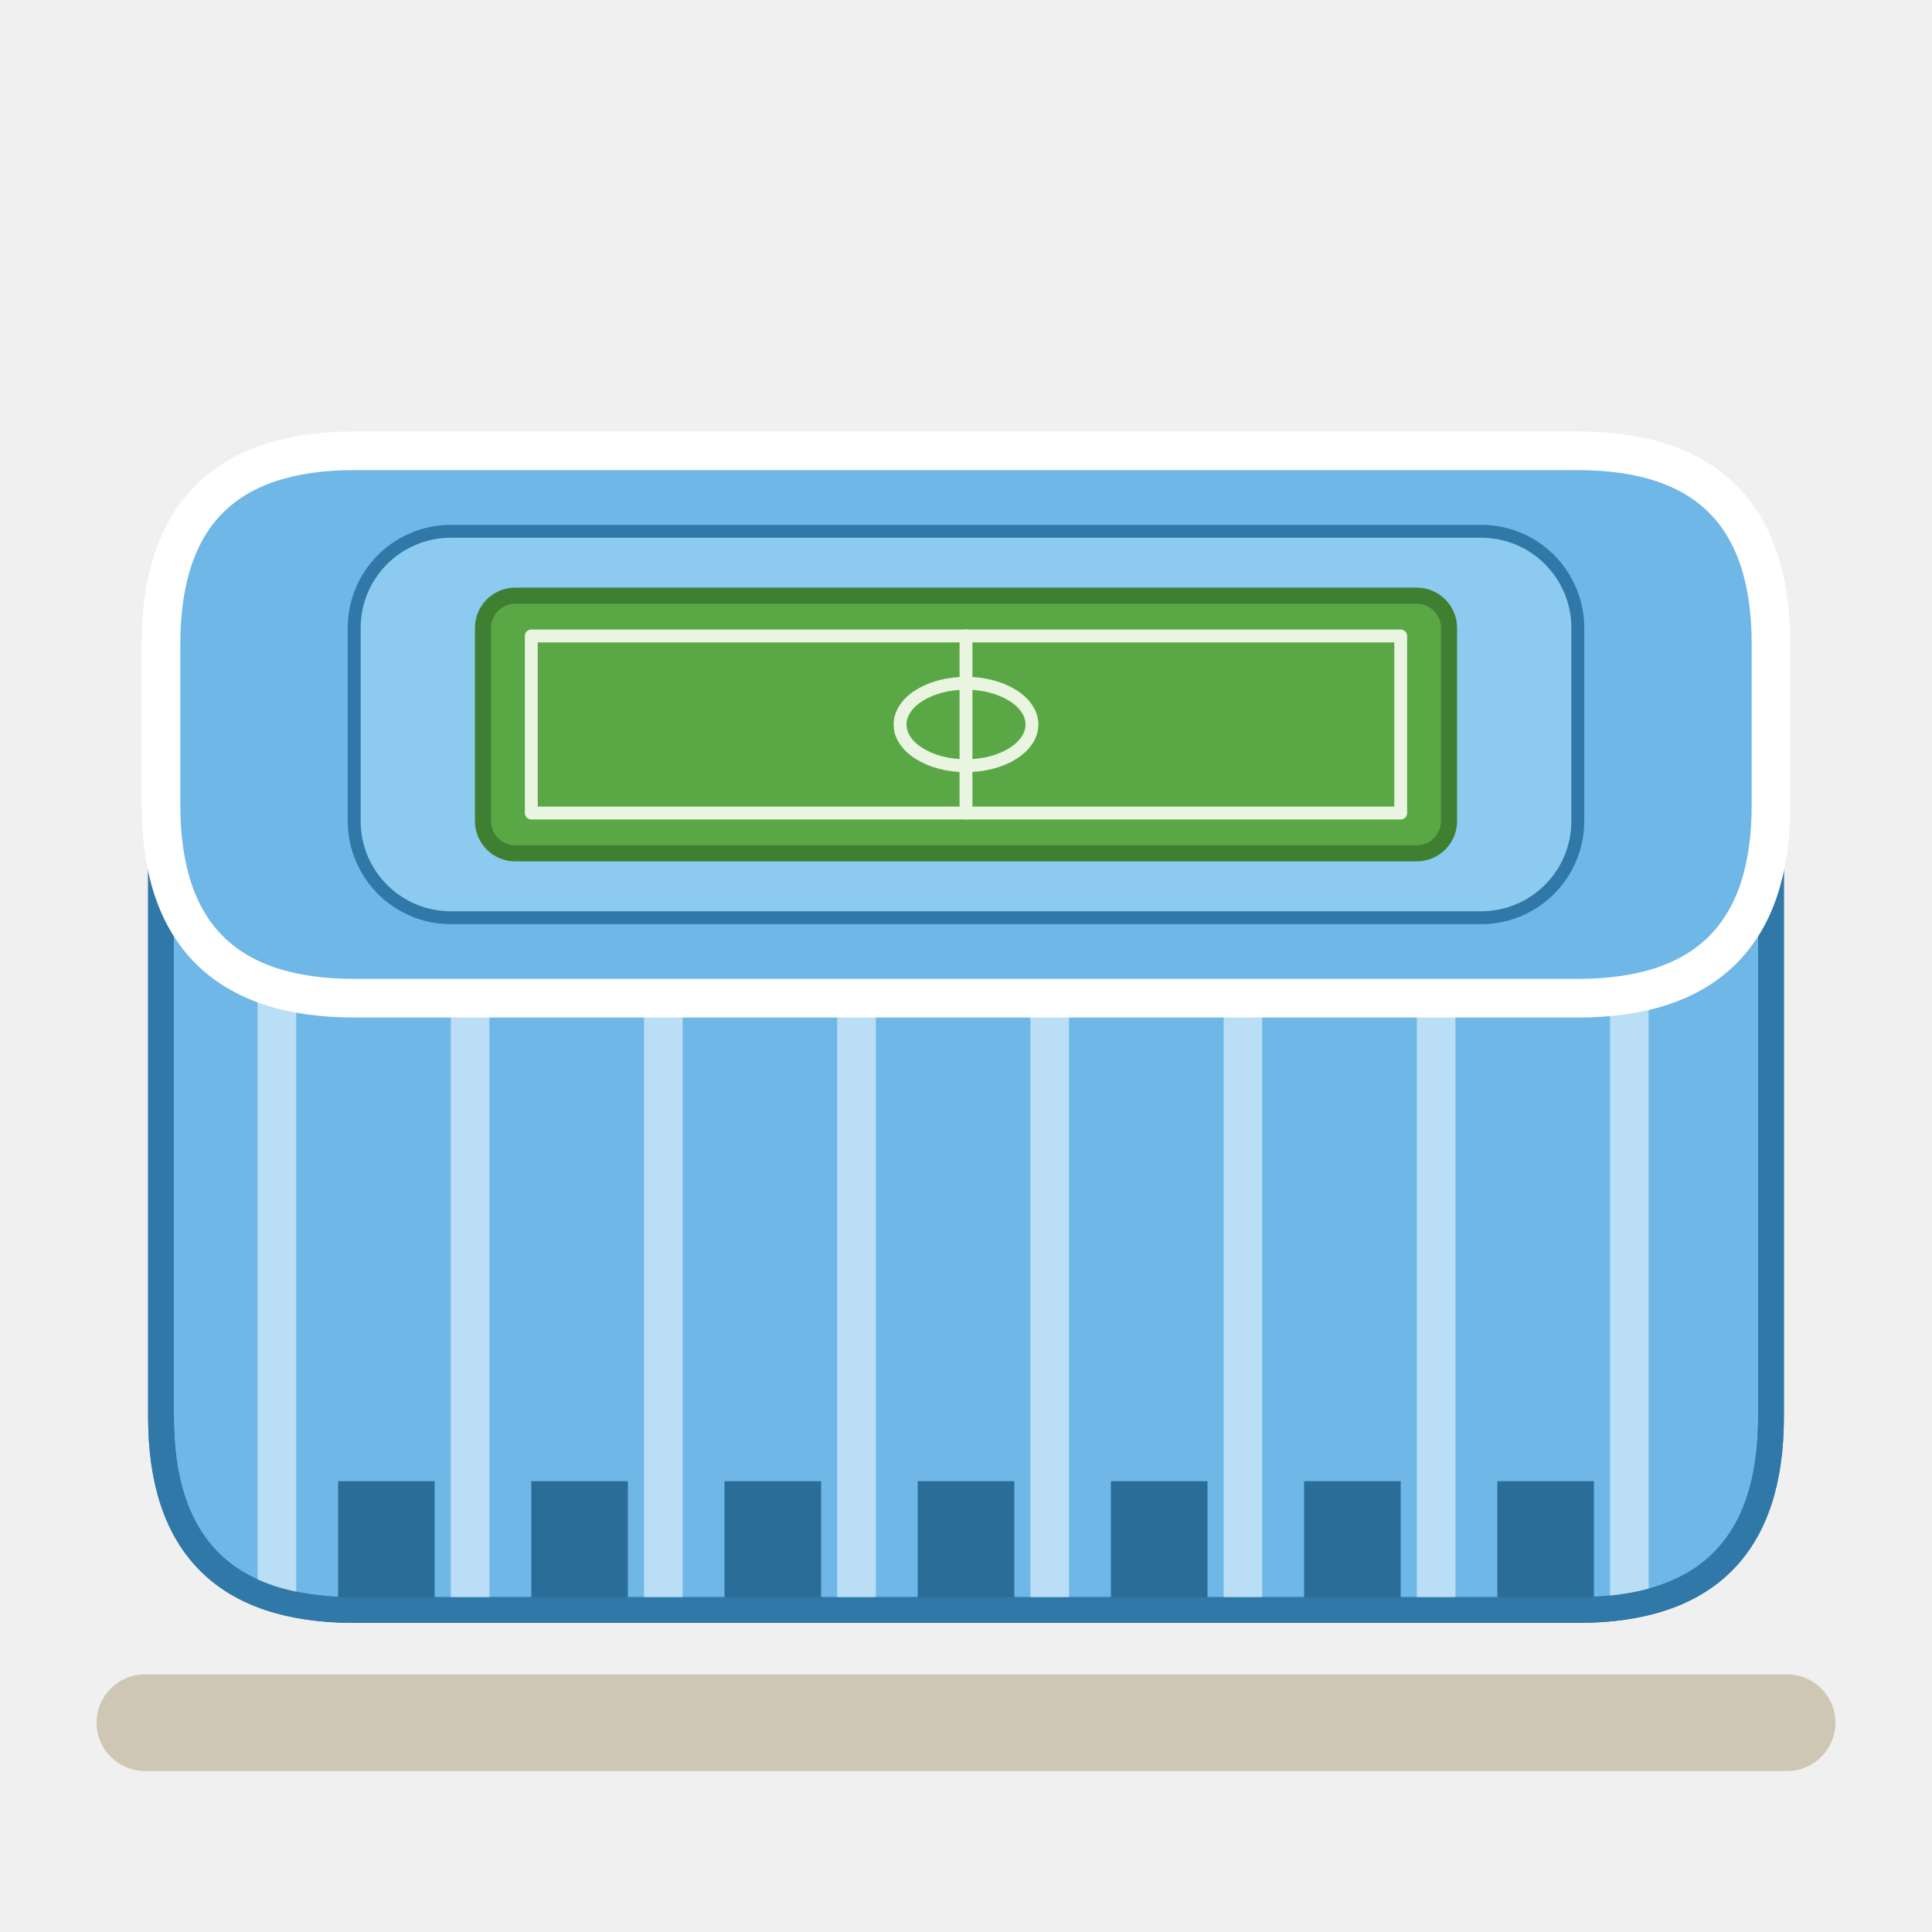
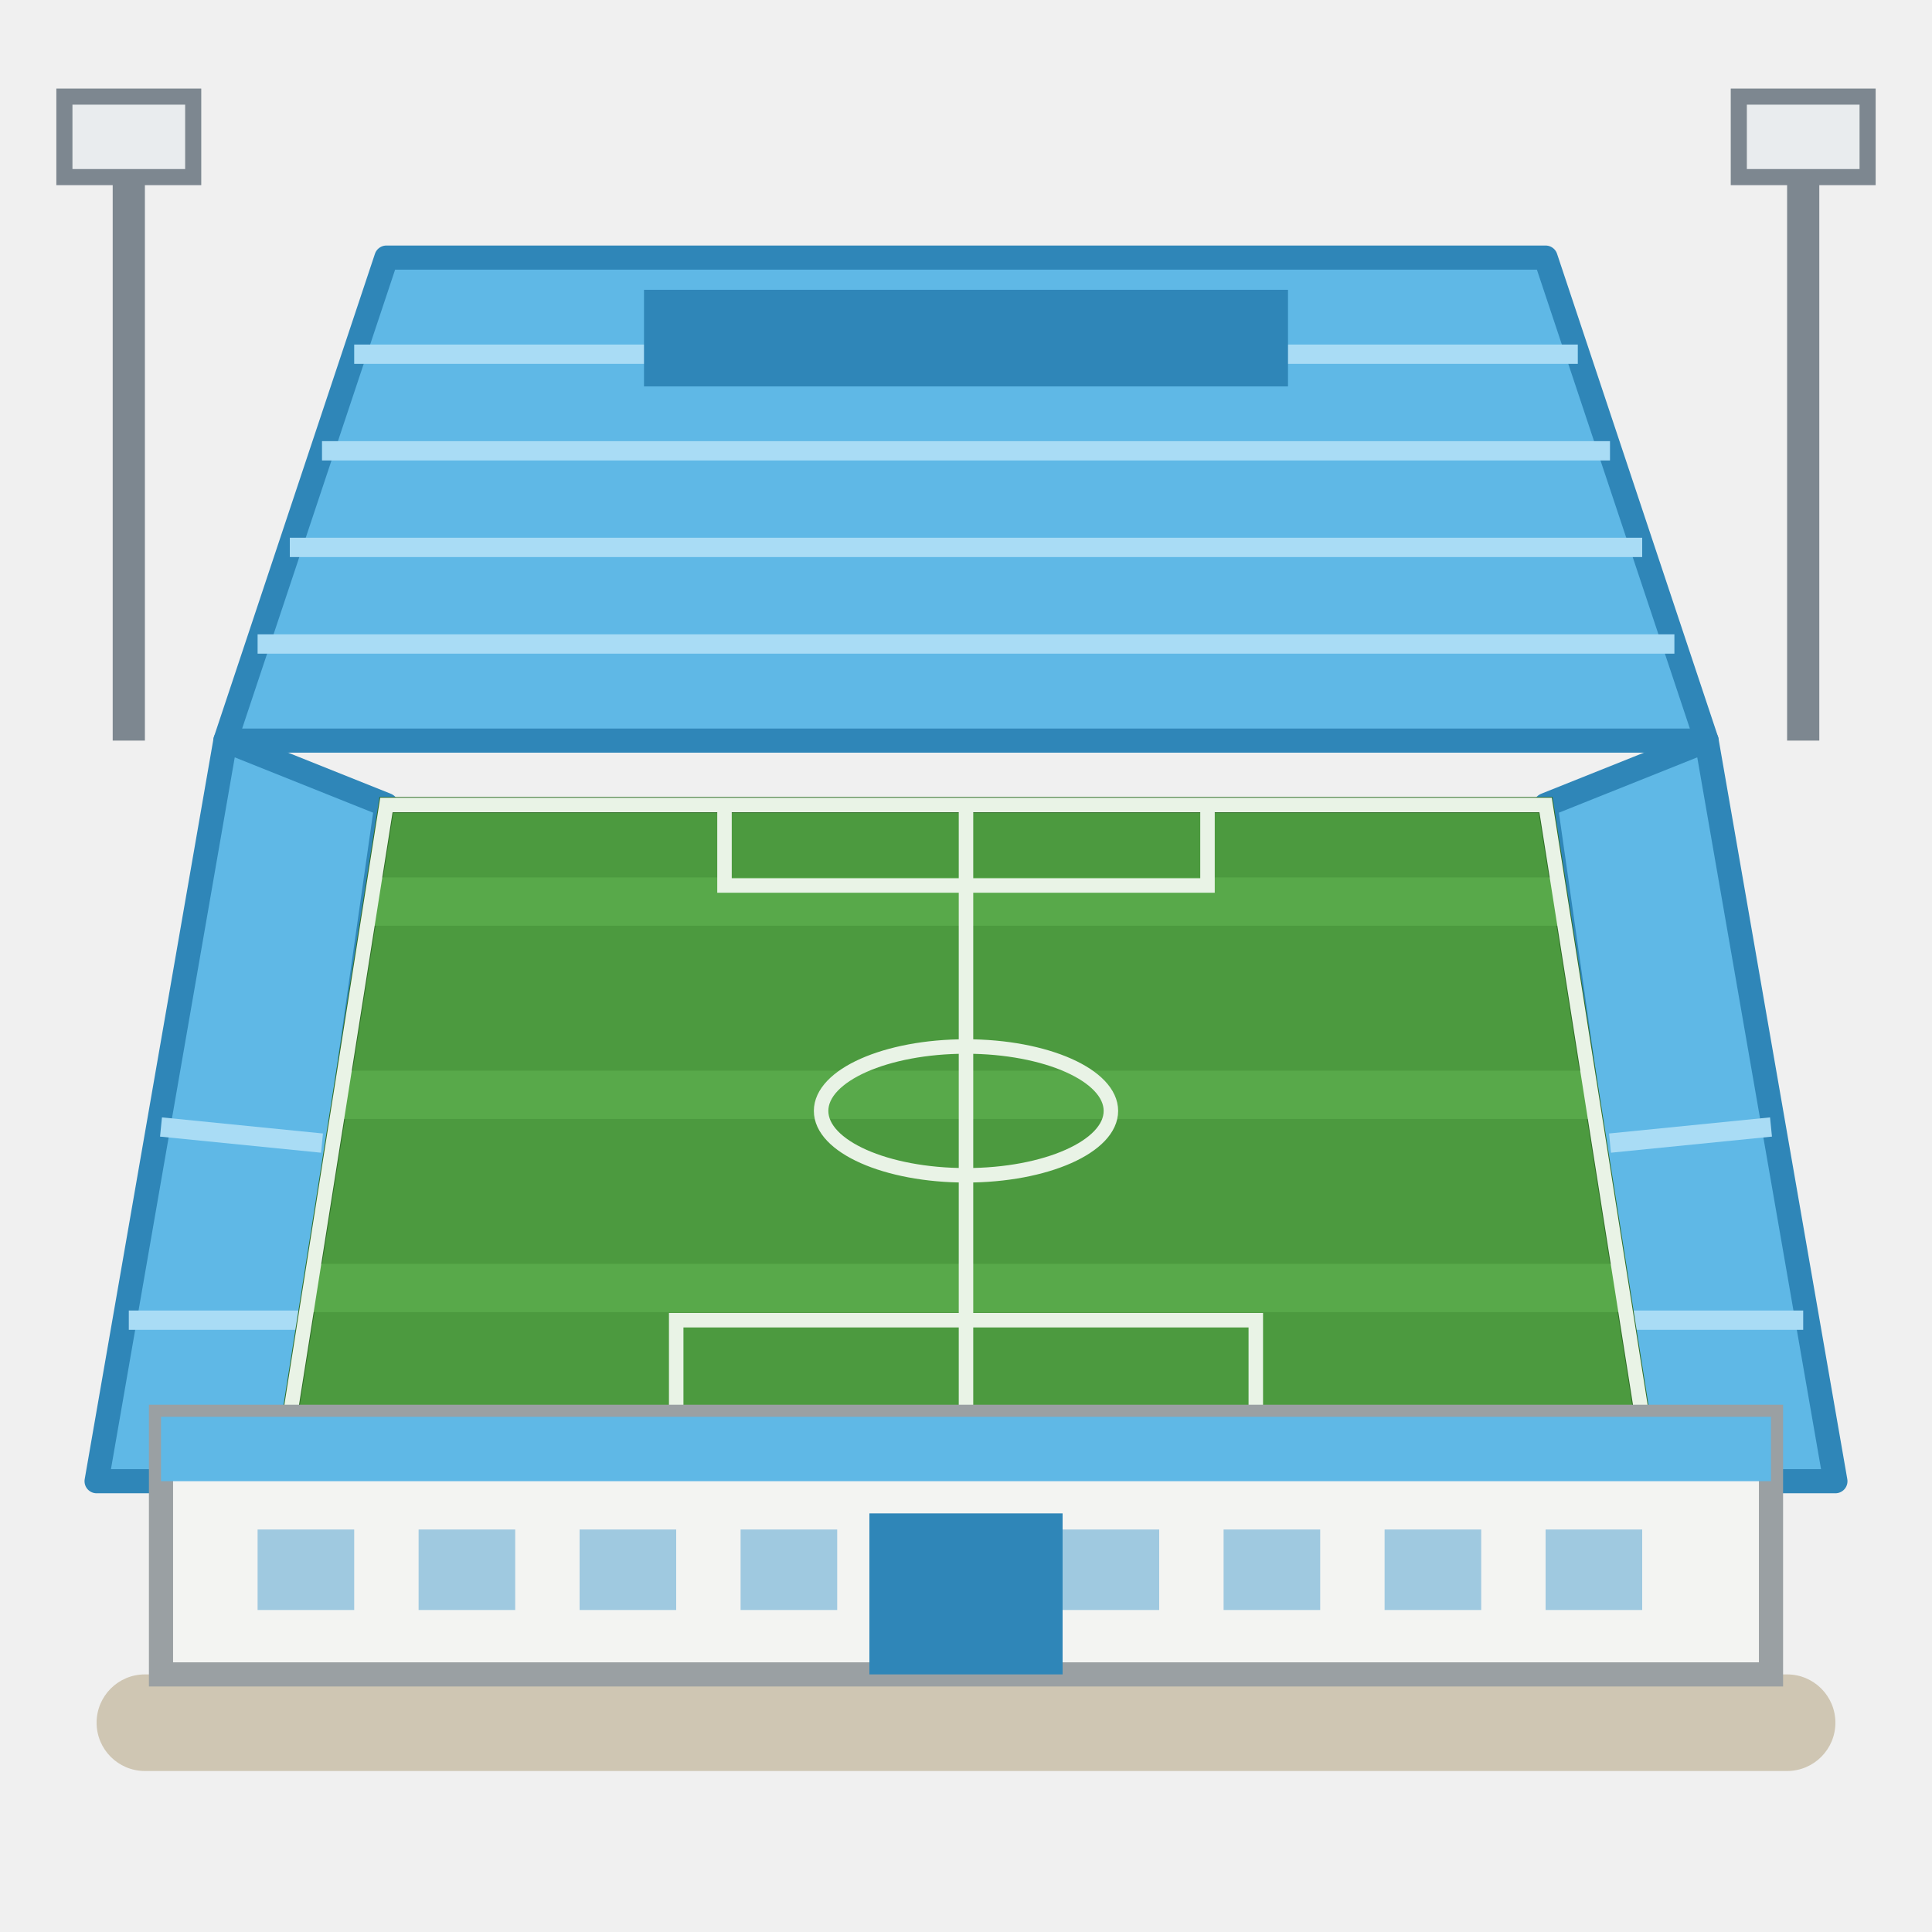
<svg xmlns="http://www.w3.org/2000/svg" viewBox="0 0 120 120">
  <rect x="6" y="104" width="108" height="6" rx="3" fill="#cfc6b3" />
-   <defs>
-     <clipPath id="gaw">
-       <path d="M10 45.0 V88 Q10 100 22 100 H98 Q110 100 110 88 V45.0 Z" />
-     </clipPath>
-   </defs>
-   <path d="M10 45.0 V88 Q10 100 22 100 H98 Q110 100 110 88 V45.0 Z" fill="#6fb7e6" stroke="#2f78a8" stroke-width="1.6" stroke-linejoin="round" />
-   <g clip-path="url(#gaw)">
-     <rect x="0" y="52" width="120" height="4" fill="#ffffff" />
-     <rect x="16" y="56" width="2.4" height="44" fill="#b9def5" />
-     <rect x="28" y="56" width="2.4" height="44" fill="#b9def5" />
-     <rect x="40" y="56" width="2.4" height="44" fill="#b9def5" />
-     <rect x="52" y="56" width="2.4" height="44" fill="#b9def5" />
-     <rect x="64" y="56" width="2.4" height="44" fill="#b9def5" />
-     <rect x="76" y="56" width="2.4" height="44" fill="#b9def5" />
-     <rect x="88" y="56" width="2.4" height="44" fill="#b9def5" />
-     <rect x="100" y="56" width="2.4" height="44" fill="#b9def5" />
-     <rect x="21" y="92" width="6" height="8" fill="#2a6d99" />
-     <rect x="33" y="92" width="6" height="8" fill="#2a6d99" />
-     <rect x="45" y="92" width="6" height="8" fill="#2a6d99" />
-     <rect x="57" y="92" width="6" height="8" fill="#2a6d99" />
-     <rect x="69" y="92" width="6" height="8" fill="#2a6d99" />
-     <rect x="81" y="92" width="6" height="8" fill="#2a6d99" />
-     <rect x="93" y="92" width="6" height="8" fill="#2a6d99" />
-   </g>
-   <path d="M10 45.0 V88 Q10 100 22 100 H98 Q110 100 110 88 V45.0 Z" fill="none" stroke="#2f78a8" stroke-width="1.6" stroke-linejoin="round" />
-   <path d="M22 28 H98 Q110 28 110 40 V50 Q110 62 98 62 H22 Q10 62 10 50 V40 Q10 28 22 28Z" fill="#6fb7e6" stroke="#2f78a8" stroke-width="1.4" stroke-linejoin="round" />
-   <path d="M22 28 H98 Q110 28 110 40 V50 Q110 62 98 62 H22 Q10 62 10 50 V40 Q10 28 22 28Z" fill="none" stroke="#ffffff" stroke-width="2.4" stroke-linejoin="round" />
-   <rect x="22" y="33" width="76" height="24" fill="#8ccaef" rx="6" stroke="#2f78a8" stroke-width="0.8" stroke-linejoin="round" />
-   <rect x="30" y="37" width="60" height="16" fill="#5aa845" rx="2" stroke="#3f7f31" stroke-width="1" stroke-linejoin="round" />
-   <rect x="33" y="39.5" width="54" height="11" fill="none" stroke="#e9f5e1" stroke-width="0.8" stroke-linejoin="round" />
-   <line x1="60.0" y1="39.5" x2="60.0" y2="50.5" stroke="#e9f5e1" stroke-width="0.8" stroke-linecap="round" />
-   <ellipse cx="60.0" cy="45.0" rx="4.096" ry="2.56" fill="none" stroke="#e9f5e1" stroke-width="0.8" stroke-linejoin="round" />
+   <path d="M14 46 L24 16 H96 L106 46 Z" fill="#5fb8e6" stroke="#2f86b8" stroke-width="1.5" stroke-linejoin="round" />
+   <path d="M22.0 22 H98.0" stroke="#a9dcf5" stroke-width="1.2" />
+   <path d="M20.0 28 H100.0" stroke="#a9dcf5" stroke-width="1.2" />
+   <path d="M18.0 34 H102.0" stroke="#a9dcf5" stroke-width="1.2" />
+   <path d="M16.0 40 H104.0" stroke="#a9dcf5" stroke-width="1.2" />
+   <rect x="40" y="18" width="40" height="6" fill="#2f86b8" />
+   <path d="M6 92 L14 46 L24 50 L18 92 Z" fill="#5fb8e6" stroke="#2f86b8" stroke-width="1.5" stroke-linejoin="round" />
+   <path d="M114 92 L106 46 L96 50 L102 92 Z" fill="#5fb8e6" stroke="#2f86b8" stroke-width="1.5" stroke-linejoin="round" />
+   <path d="M10 70 L20 71 M8 82 L19 82 M110 70 L100 71 M112 82 L101 82" stroke="#a9dcf5" stroke-width="1.2" />
+   <path d="M24 50 H96 L102 88 H18 Z" fill="#4c9a3f" stroke="#2f6e27" stroke-width="1" />
+   <path d="M23.1 56 H96.9" stroke="#58a94a" stroke-width="3" />
+   <path d="M21.2 68 H98.8" stroke="#58a94a" stroke-width="3" />
+   <path d="M19.3 80 H100.7" stroke="#58a94a" stroke-width="3" />
+   <path d="M60 50 V88 M24 50 H96 L102 88 H18 Z" fill="none" stroke="#e9f3e6" stroke-width="0.9" />
+   <ellipse cx="60" cy="69" rx="9" ry="4" fill="none" stroke="#e9f3e6" stroke-width="0.9" />
+   <path d="M45 50 V55 H75 V50 M42 88 V82 H78 V88" fill="none" stroke="#e9f3e6" stroke-width="0.9" />
+   <rect x="10" y="88" width="100" height="16" fill="#f3f4f2" stroke="#9aa0a3" stroke-width="1.5" />
+   <rect x="10" y="88" width="100" height="4" fill="#5fb8e6" />
+   <rect x="16" y="95" width="6" height="5" fill="#9fc9e0" />
+   <rect x="26" y="95" width="6" height="5" fill="#9fc9e0" />
+   <rect x="36" y="95" width="6" height="5" fill="#9fc9e0" />
+   <rect x="46" y="95" width="6" height="5" fill="#9fc9e0" />
+   <rect x="56" y="95" width="6" height="5" fill="#9fc9e0" />
+   <rect x="66" y="95" width="6" height="5" fill="#9fc9e0" />
+   <rect x="76" y="95" width="6" height="5" fill="#9fc9e0" />
+   <rect x="86" y="95" width="6" height="5" fill="#9fc9e0" />
+   <rect x="96" y="95" width="6" height="5" fill="#9fc9e0" />
+   <rect x="54" y="94" width="12" height="10" fill="#2f86b8" />
+   <path d="M8 46 V10" stroke="#7d8790" stroke-width="2" />
+   <rect x="4" y="6" width="8" height="5" fill="#e9ecee" stroke="#7d8790" stroke-width="1" />
+   <path d="M112 46 V10" stroke="#7d8790" stroke-width="2" />
+   <rect x="108" y="6" width="8" height="5" fill="#e9ecee" stroke="#7d8790" stroke-width="1" />
</svg>
